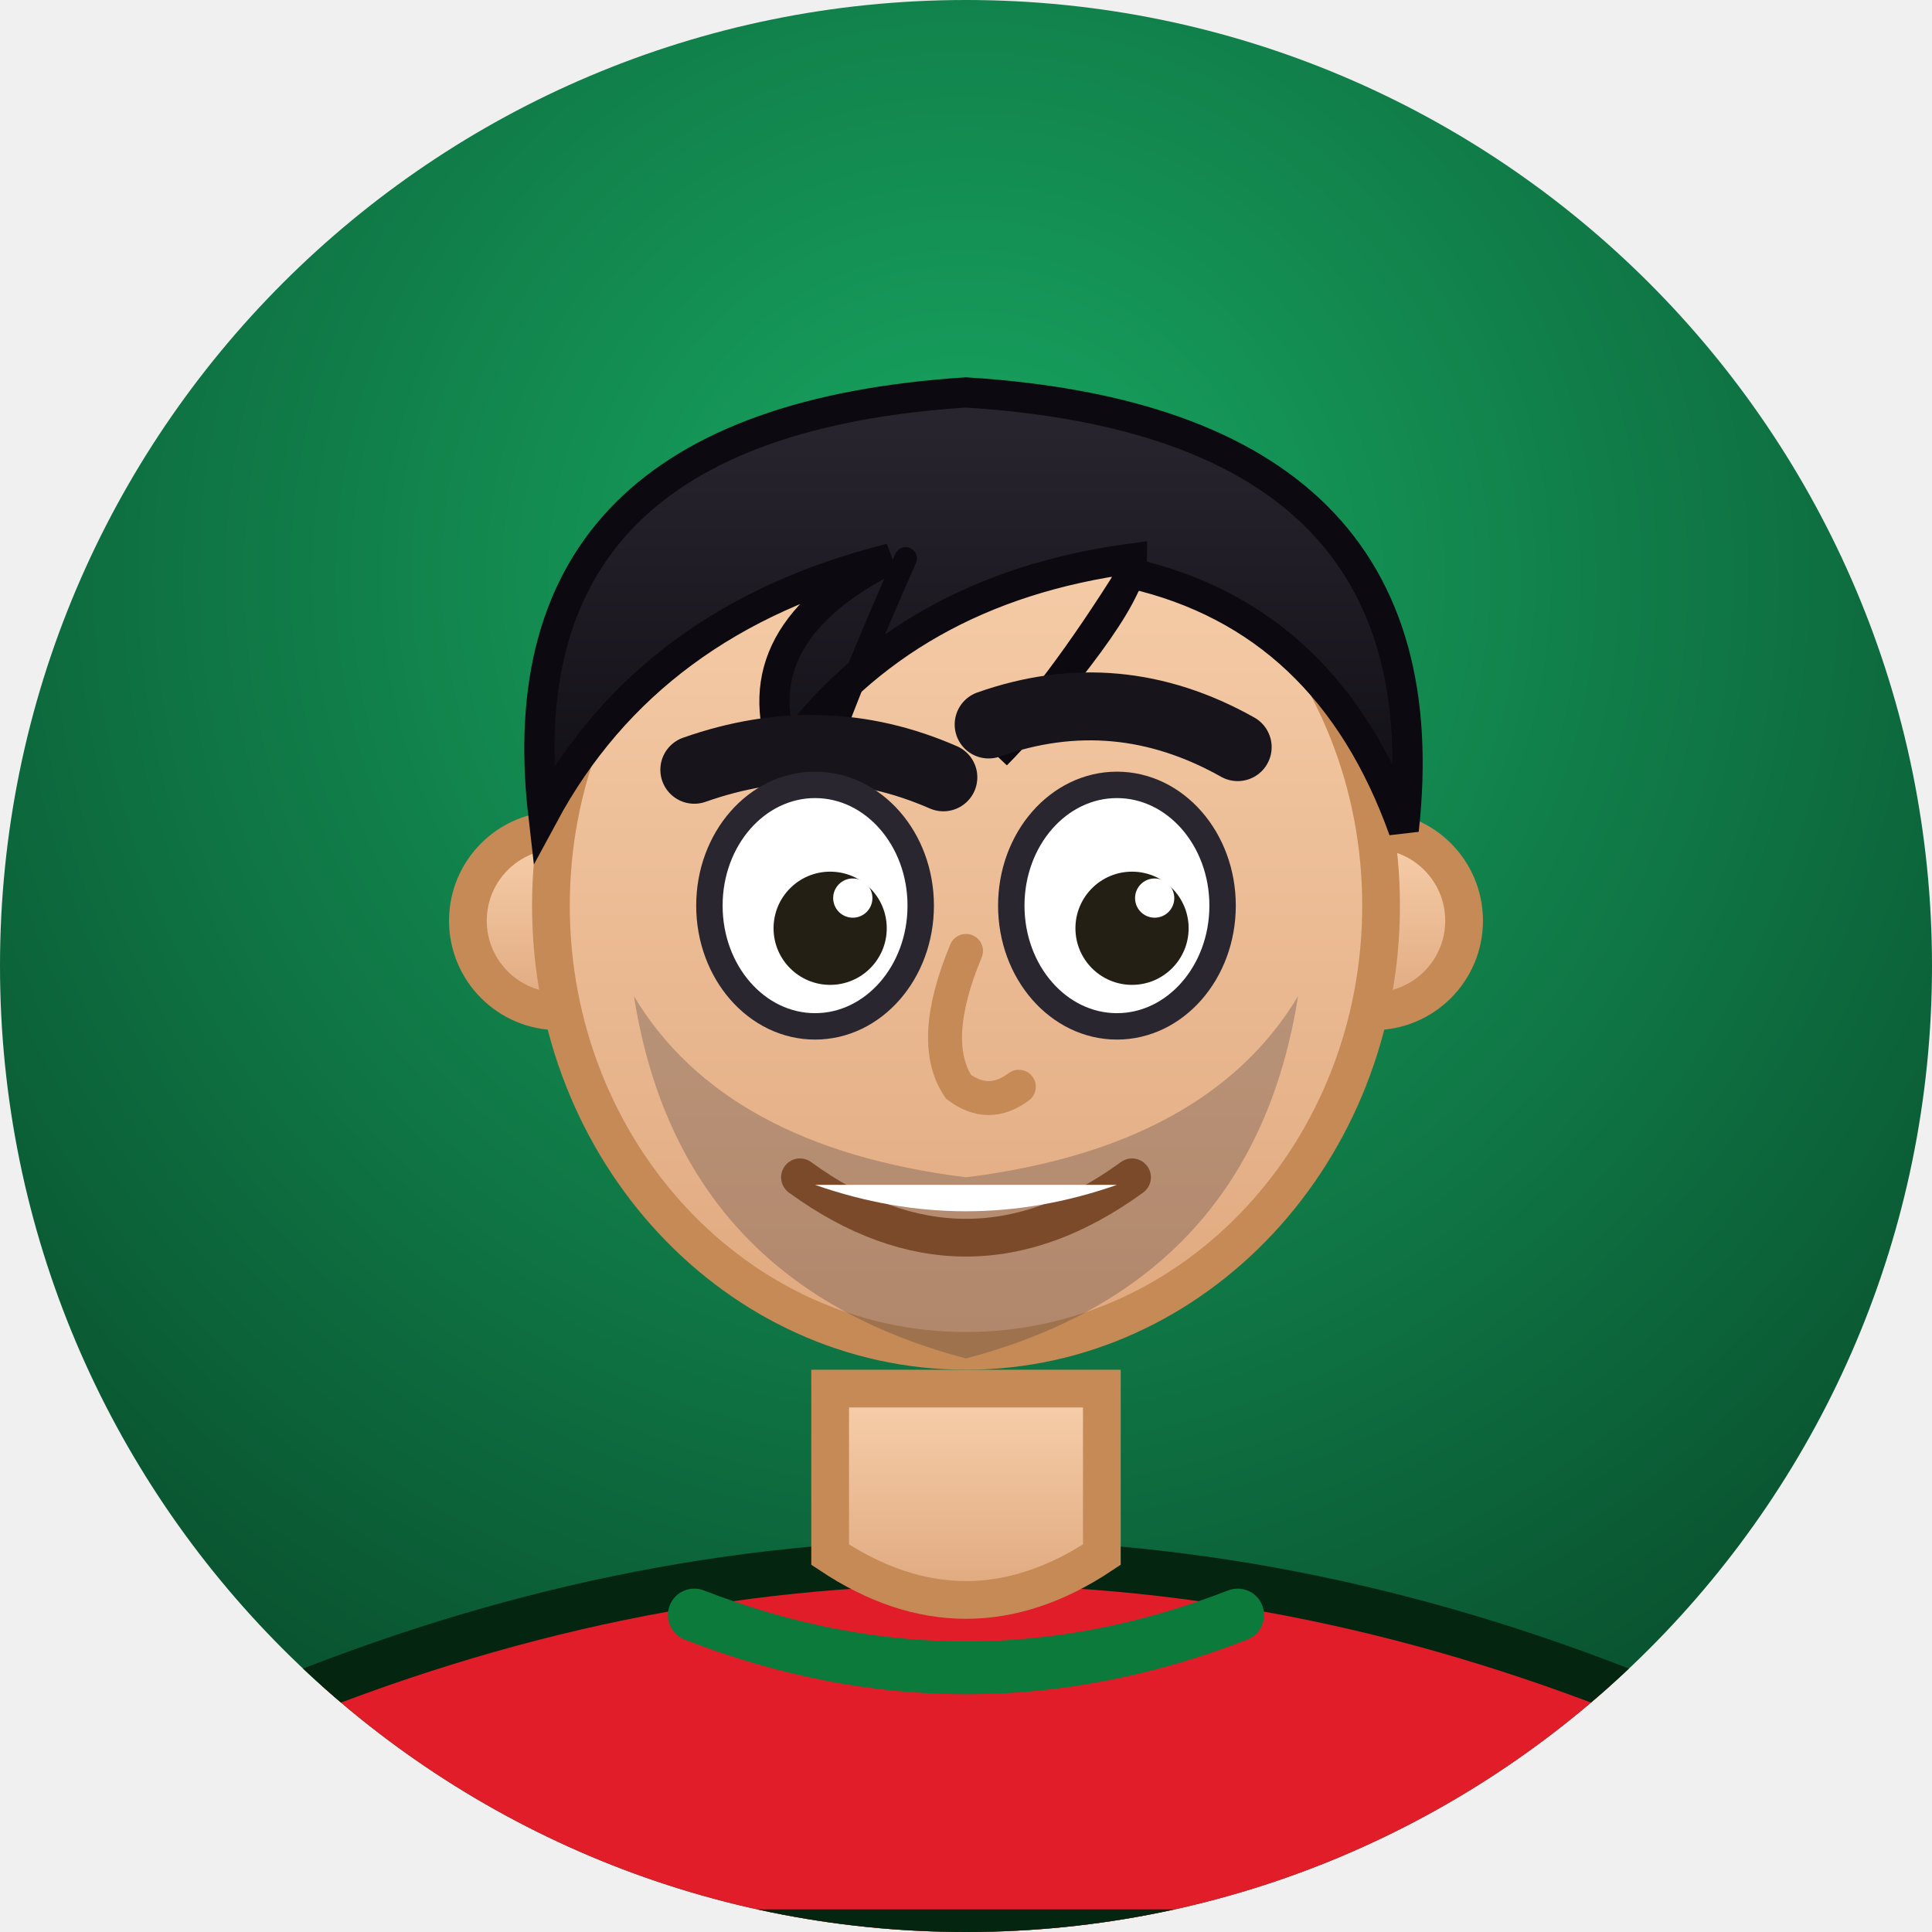
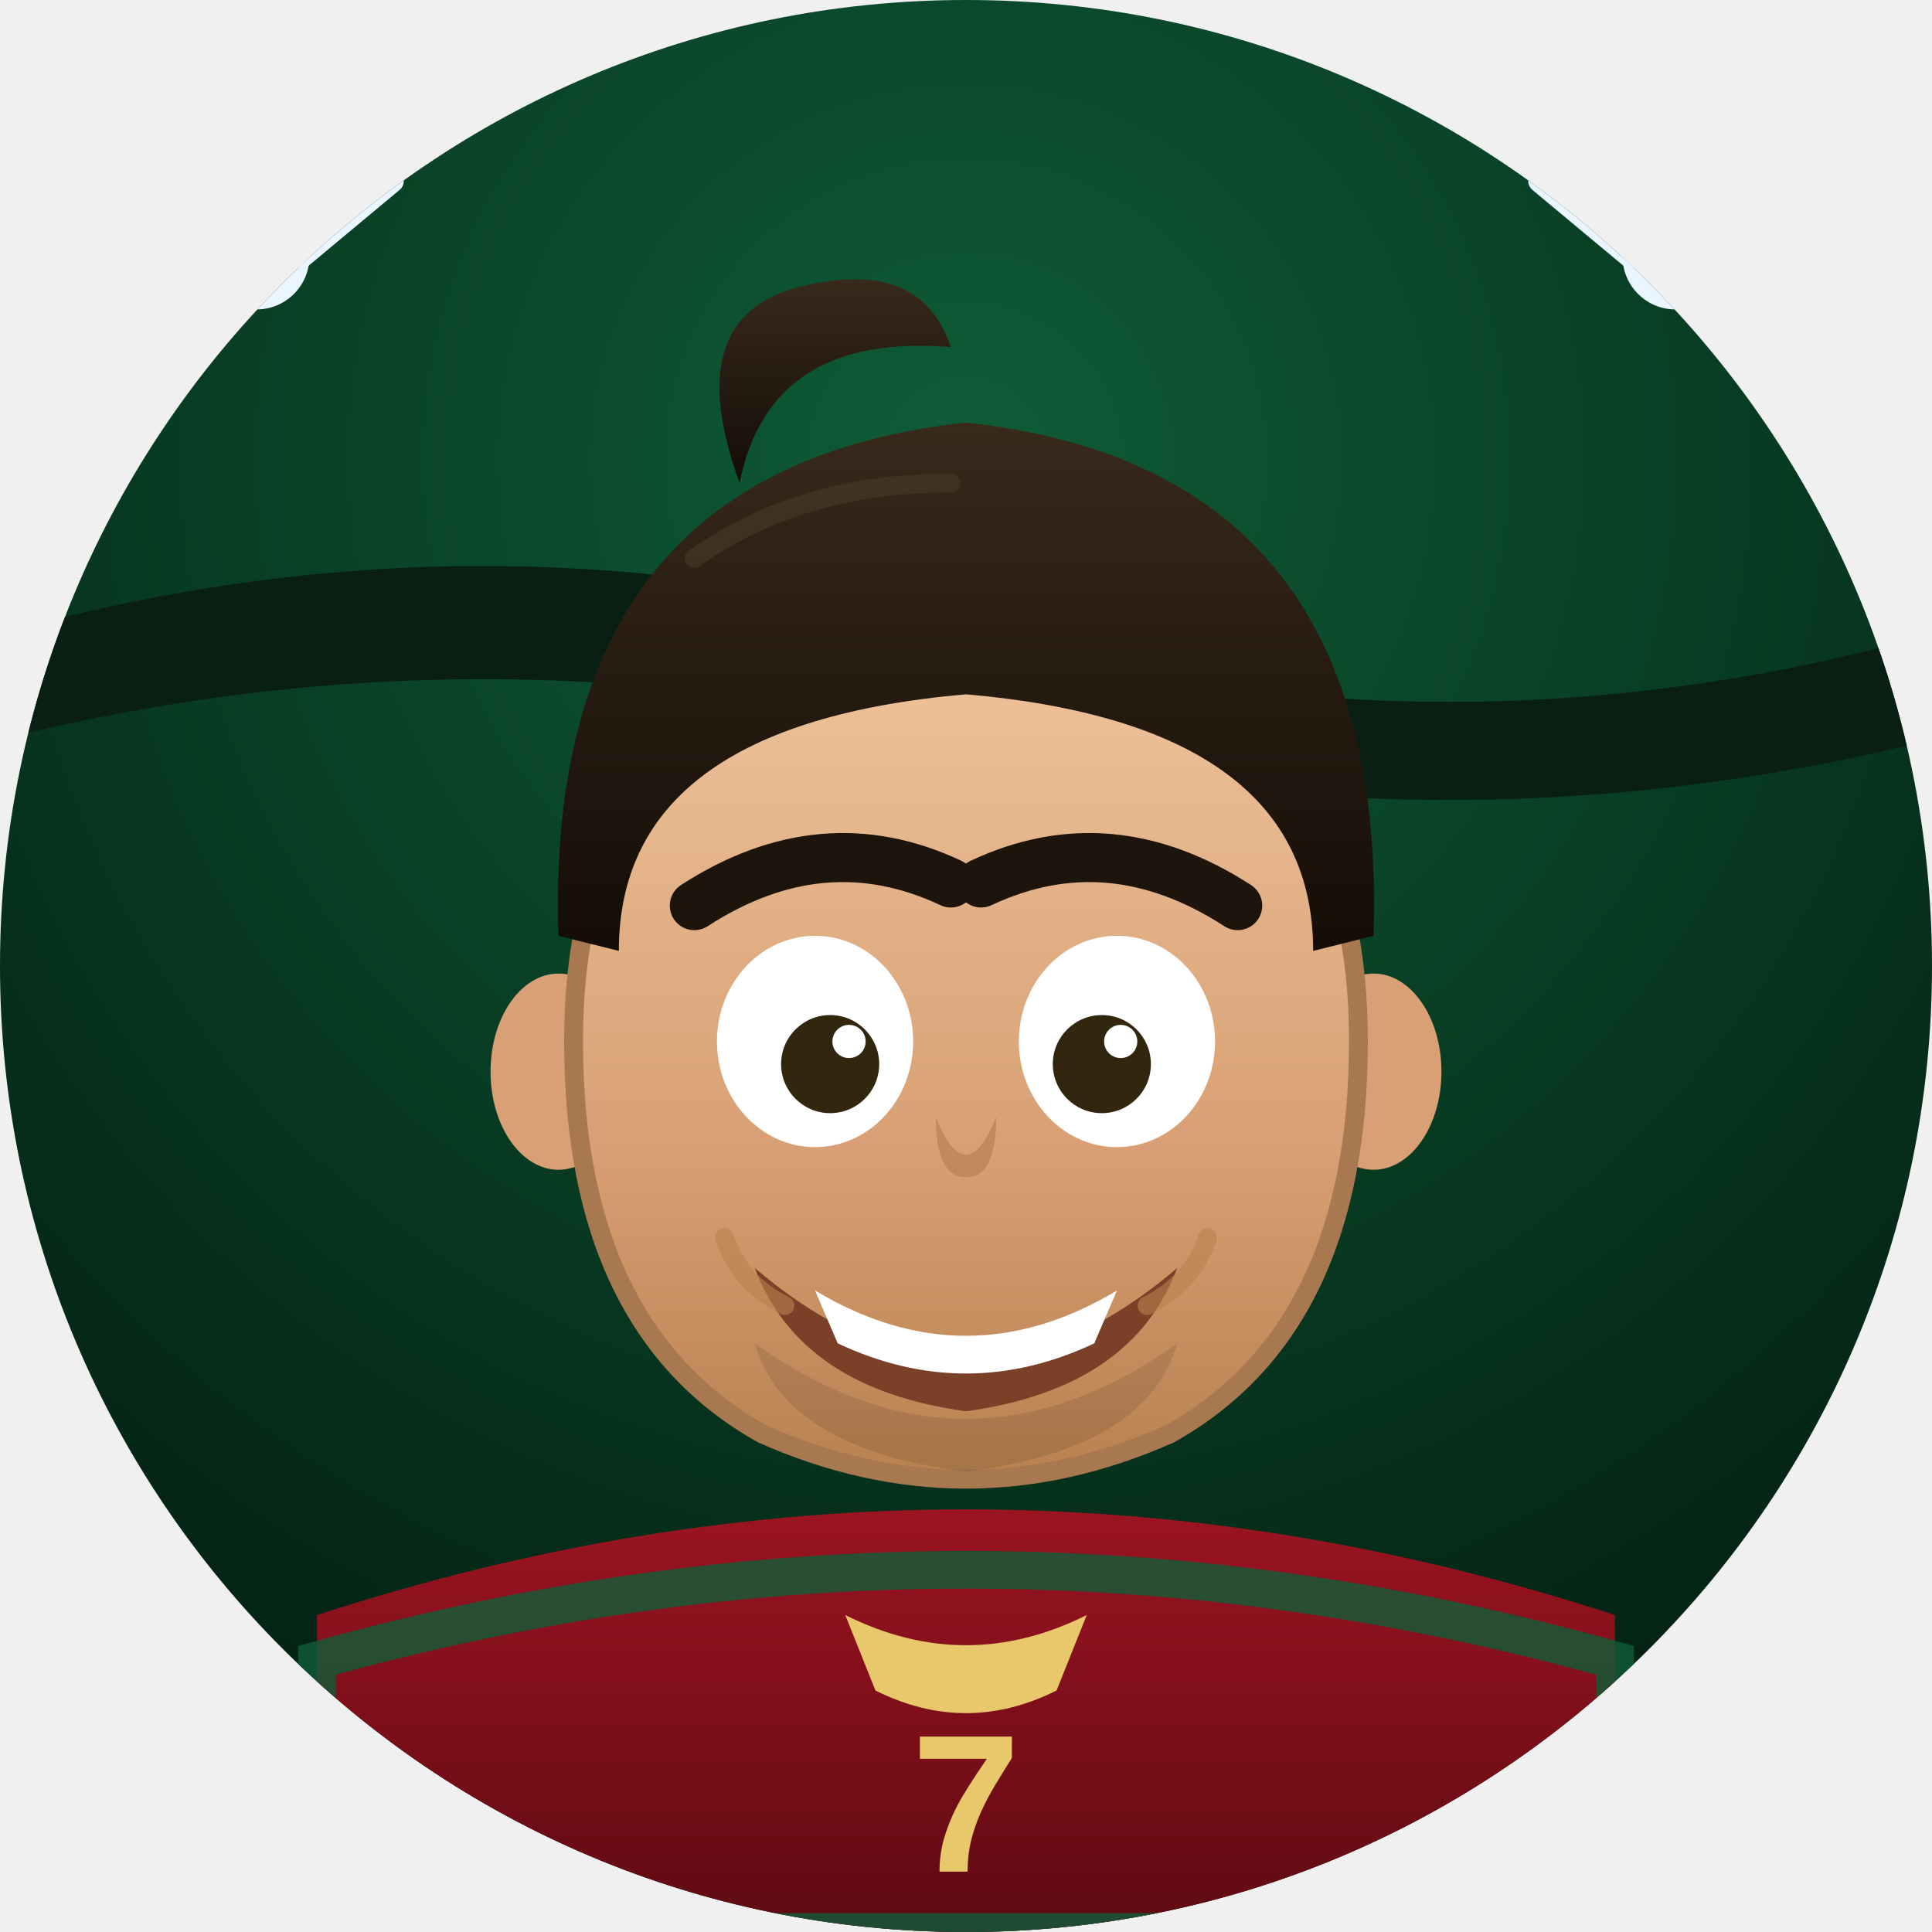
<svg xmlns="http://www.w3.org/2000/svg" viewBox="0 0 256 256" fill="none">
  <defs>
-     <radialGradient id="bg" cx="50%" cy="30%" r="85%">
-       <stop offset="0" stop-color="#18A862" />
-       <stop offset="1" stop-color="#053B22" />
+     <radialGradient id="r-bg" cx="50%" cy="24%" r="88%">
+       <stop offset="0" stop-color="#0f5c38" />
+       <stop offset="0.55" stop-color="#07351f" />
+       <stop offset="1" stop-color="#02150c" />
    </radialGradient>
-     <linearGradient id="sk" x1="0" y1="0" x2="0" y2="1">
-       <stop offset="0" stop-color="#F7D0AC" />
-       <stop offset="1" stop-color="#E0A87E" />
+     <linearGradient id="r-skin" x1="0" y1="0" x2="0" y2="1">
+       <stop offset="0" stop-color="#efc49c" />
+       <stop offset="0.6" stop-color="#d8a074" />
+       <stop offset="1" stop-color="#b8814f" />
    </linearGradient>
-     <linearGradient id="hr" x1="0" y1="0" x2="0" y2="1">
-       <stop offset="0" stop-color="#2A2630" />
-       <stop offset="1" stop-color="#100E15" />
+     <linearGradient id="r-hair" x1="0" y1="0" x2="0" y2="1">
+       <stop offset="0" stop-color="#38291b" />
+       <stop offset="1" stop-color="#140d06" />
    </linearGradient>
-     <clipPath id="cl">
+     <linearGradient id="r-kit" x1="0" y1="0" x2="0" y2="1">
+       <stop offset="0" stop-color="#9b1421" />
+       <stop offset="1" stop-color="#5e0a12" />
+     </linearGradient>
+     <clipPath id="r-clip">
      <circle cx="128" cy="128" r="128" />
    </clipPath>
  </defs>
-   <g clip-path="url(#cl)">
-     <circle cx="128" cy="128" r="128" fill="url(#bg)" />
-     <path d="M36 256 V226 Q128 188 220 226 V256 Z" fill="#E11D2A" stroke="#04250f" stroke-width="6" />
-     <path d="M92 214 q36 14 72 0" fill="none" stroke="#0B7A3B" stroke-width="7" stroke-linecap="round" />
-     <path d="M110 184 h36 v22 q-18 12 -36 0 Z" fill="url(#sk)" stroke="#C68A56" stroke-width="5" />
-     <circle cx="74" cy="122" r="12" fill="url(#sk)" stroke="#C68A56" stroke-width="5" />
-     <circle cx="182" cy="122" r="12" fill="url(#sk)" stroke="#C68A56" stroke-width="5" />
-     <ellipse cx="128" cy="120" rx="55" ry="59" fill="url(#sk)" stroke="#C68A56" stroke-width="5" />
-     <path d="M84 132 Q90 170 128 180 Q166 170 172 132 Q160 152 128 156 Q96 152 84 132 Z" fill="#3a3138" opacity="0.28" />
-     <path d="M72 108 Q66 56 128 52 Q192 56 186 110 Q176 82 150 76 Q140 92 132 100 Q150 80 150 74 Q120 78 104 100 Q98 84 118 74 Q86 82 72 108 Z" fill="url(#hr)" stroke="#0c0a10" stroke-width="4" />
-     <path d="M120 74 Q112 92 108 104" fill="none" stroke="#0c0a10" stroke-width="3" stroke-linecap="round" />
-     <path d="M92 102 q17 -6 33 1" fill="none" stroke="#17141b" stroke-width="9" stroke-linecap="round" />
-     <path d="M131 96 q17 -6 33 3" fill="none" stroke="#17141b" stroke-width="9" stroke-linecap="round" />
-     <ellipse cx="108" cy="120" rx="14" ry="16" fill="#fff" stroke="#2a2630" stroke-width="3.5" />
-     <ellipse cx="148" cy="120" rx="14" ry="16" fill="#fff" stroke="#2a2630" stroke-width="3.5" />
-     <circle cx="110" cy="123" r="7.5" fill="#241f14" />
-     <circle cx="150" cy="123" r="7.5" fill="#241f14" />
-     <circle cx="113" cy="119" r="2.6" fill="#fff" />
-     <circle cx="153" cy="119" r="2.6" fill="#fff" />
-     <path d="M128 126 q-5 12 -1 18 q4 3 8 0" fill="none" stroke="#C68A56" stroke-width="4.5" stroke-linecap="round" />
-     <path d="M106 156 Q128 172 150 156" fill="none" stroke="#7a4a2a" stroke-width="5" stroke-linecap="round" />
-     <path d="M108 157 Q128 164 148 157" fill="#fff" />
+   <style>
+     .r-eye { transform-box: fill-box; transform-origin: center; animation: rBlink 5.5s ease-in-out infinite; }
+     .r-flood { animation: rFlood 6s ease-in-out infinite; }
+     .r-flood2 { animation-delay: -3s; }
+     .r-stand { animation: rStand 8s ease-in-out infinite; }
+     @keyframes rBlink {
+       0%, 92%, 100% { transform: scaleY(1); }
+       94.5% { transform: scaleY(0.08); }
+     }
+     @keyframes rFlood {
+       0%, 100% { opacity: .5; }
+       50% { opacity: .95; }
+     }
+     @keyframes rStand {
+       0%, 100% { opacity: .25; }
+       50% { opacity: .45; }
+     }
+     @media (prefers-reduced-motion: reduce) {
+       .r-eye, .r-flood, .r-flood2, .r-stand { animation: none !important; }
+     }
+   </style>
+   <g clip-path="url(#r-clip)">
+     <circle cx="128" cy="128" r="128" fill="url(#r-bg)" />
+     <g class="r-flood">
+       <path d="M30 30 l10 -12 M40 34 l12 -10 M26 42 l8 -14" stroke="#eaf6ff" stroke-width="3" stroke-linecap="round" />
+       <circle cx="34" cy="34" r="7" fill="#eaf6ff" />
+     </g>
+     <g class="r-flood r-flood2">
+       <path d="M226 30 l-10 -12 M216 34 l-12 -10 M230 42 l-8 -14" stroke="#eaf6ff" stroke-width="3" stroke-linecap="round" />
+       <circle cx="222" cy="34" r="7" fill="#eaf6ff" />
+     </g>
+     <path class="r-stand" d="M0 84 q64 -18 128 0 q64 18 128 0 v14 q-64 16 -128 0 q-64 -16 -128 0z" fill="#0a1f14" />
+     <ellipse cx="74" cy="142" rx="9" ry="13" fill="#d8a074" />
+     <ellipse cx="182" cy="142" rx="9" ry="13" fill="#d8a074" />
+     <path d="M76 138 Q76 88 128 84 Q180 88 180 138 Q180 176 155 190 Q128 202 101 190 Q76 176 76 138Z" fill="url(#r-skin)" stroke="#a87850" stroke-width="2.5" />
+     <path d="M74 124 Q72 62 128 56 Q184 62 182 124 L174 126 Q174 96 128 92 Q82 96 82 126 Z" fill="url(#r-hair)" />
+     <path d="M98 64 q4 -20 28 -18 q-4 -12 -20 -8 q-16 4 -8 26z" fill="url(#r-hair)" />
+     <path d="M92 74 q14 -10 34 -10" stroke="#4a3826" stroke-width="2.5" fill="none" opacity=".6" stroke-linecap="round" />
+     <path d="M92 120 q17 -11 34 -3" fill="none" stroke="#1d140b" stroke-width="6.5" stroke-linecap="round" />
+     <path d="M130 117 q17 -8 34 3" fill="none" stroke="#1d140b" stroke-width="6.5" stroke-linecap="round" />
+     <g class="r-eye">
+       <ellipse cx="108" cy="138" rx="13" ry="14" fill="#fff" />
+       <circle cx="110" cy="141" r="6.5" fill="#33260f" />
+       <circle cx="112.5" cy="138" r="2.2" fill="#fff" />
+     </g>
+     <g class="r-eye" style="animation-delay:-.12s">
+       <ellipse cx="148" cy="138" rx="13" ry="14" fill="#fff" />
+       <circle cx="146" cy="141" r="6.5" fill="#33260f" />
+       <circle cx="148.5" cy="138" r="2.2" fill="#fff" />
+     </g>
+     <path d="M124 148 q4 10 8 0 q0 8 -4 8 q-4 0 -4 -8z" fill="#c08a5c" />
+     <path d="M100 168 q28 24 56 0 q-6 16 -28 19 q-22 -3 -28 -19z" fill="#7a4028" />
+     <path d="M108 171 q20 12 40 0 l-3 7 q-17 8 -34 0 z" fill="#fff" />
+     <path d="M96 164 q2 6 8 9 M160 164 q-2 6 -8 9" stroke="#b8824f" stroke-width="2.5" stroke-linecap="round" opacity=".6" />
+     <path d="M100 178 q28 20 56 0 q-4 14 -28 17 q-24 -3 -28 -17z" fill="#1d140b" opacity=".12" />
+     <path d="M42 256 V214 Q128 186 214 214 V256 Z" fill="url(#r-kit)" />
+     <path d="M42 256 V220 Q128 196 214 220 V256 Z" fill="none" stroke="#0f5c38" stroke-width="5" opacity=".8" />
+     <path d="M112 214 q16 8 32 0 l-4 10 q-12 6 -24 0 z" fill="#e8c86a" />
+     <text x="128" y="248" text-anchor="middle" font-family="Arial Black, Arial, sans-serif" font-size="26" font-weight="900" fill="#e8c86a">7</text>
  </g>
</svg>
